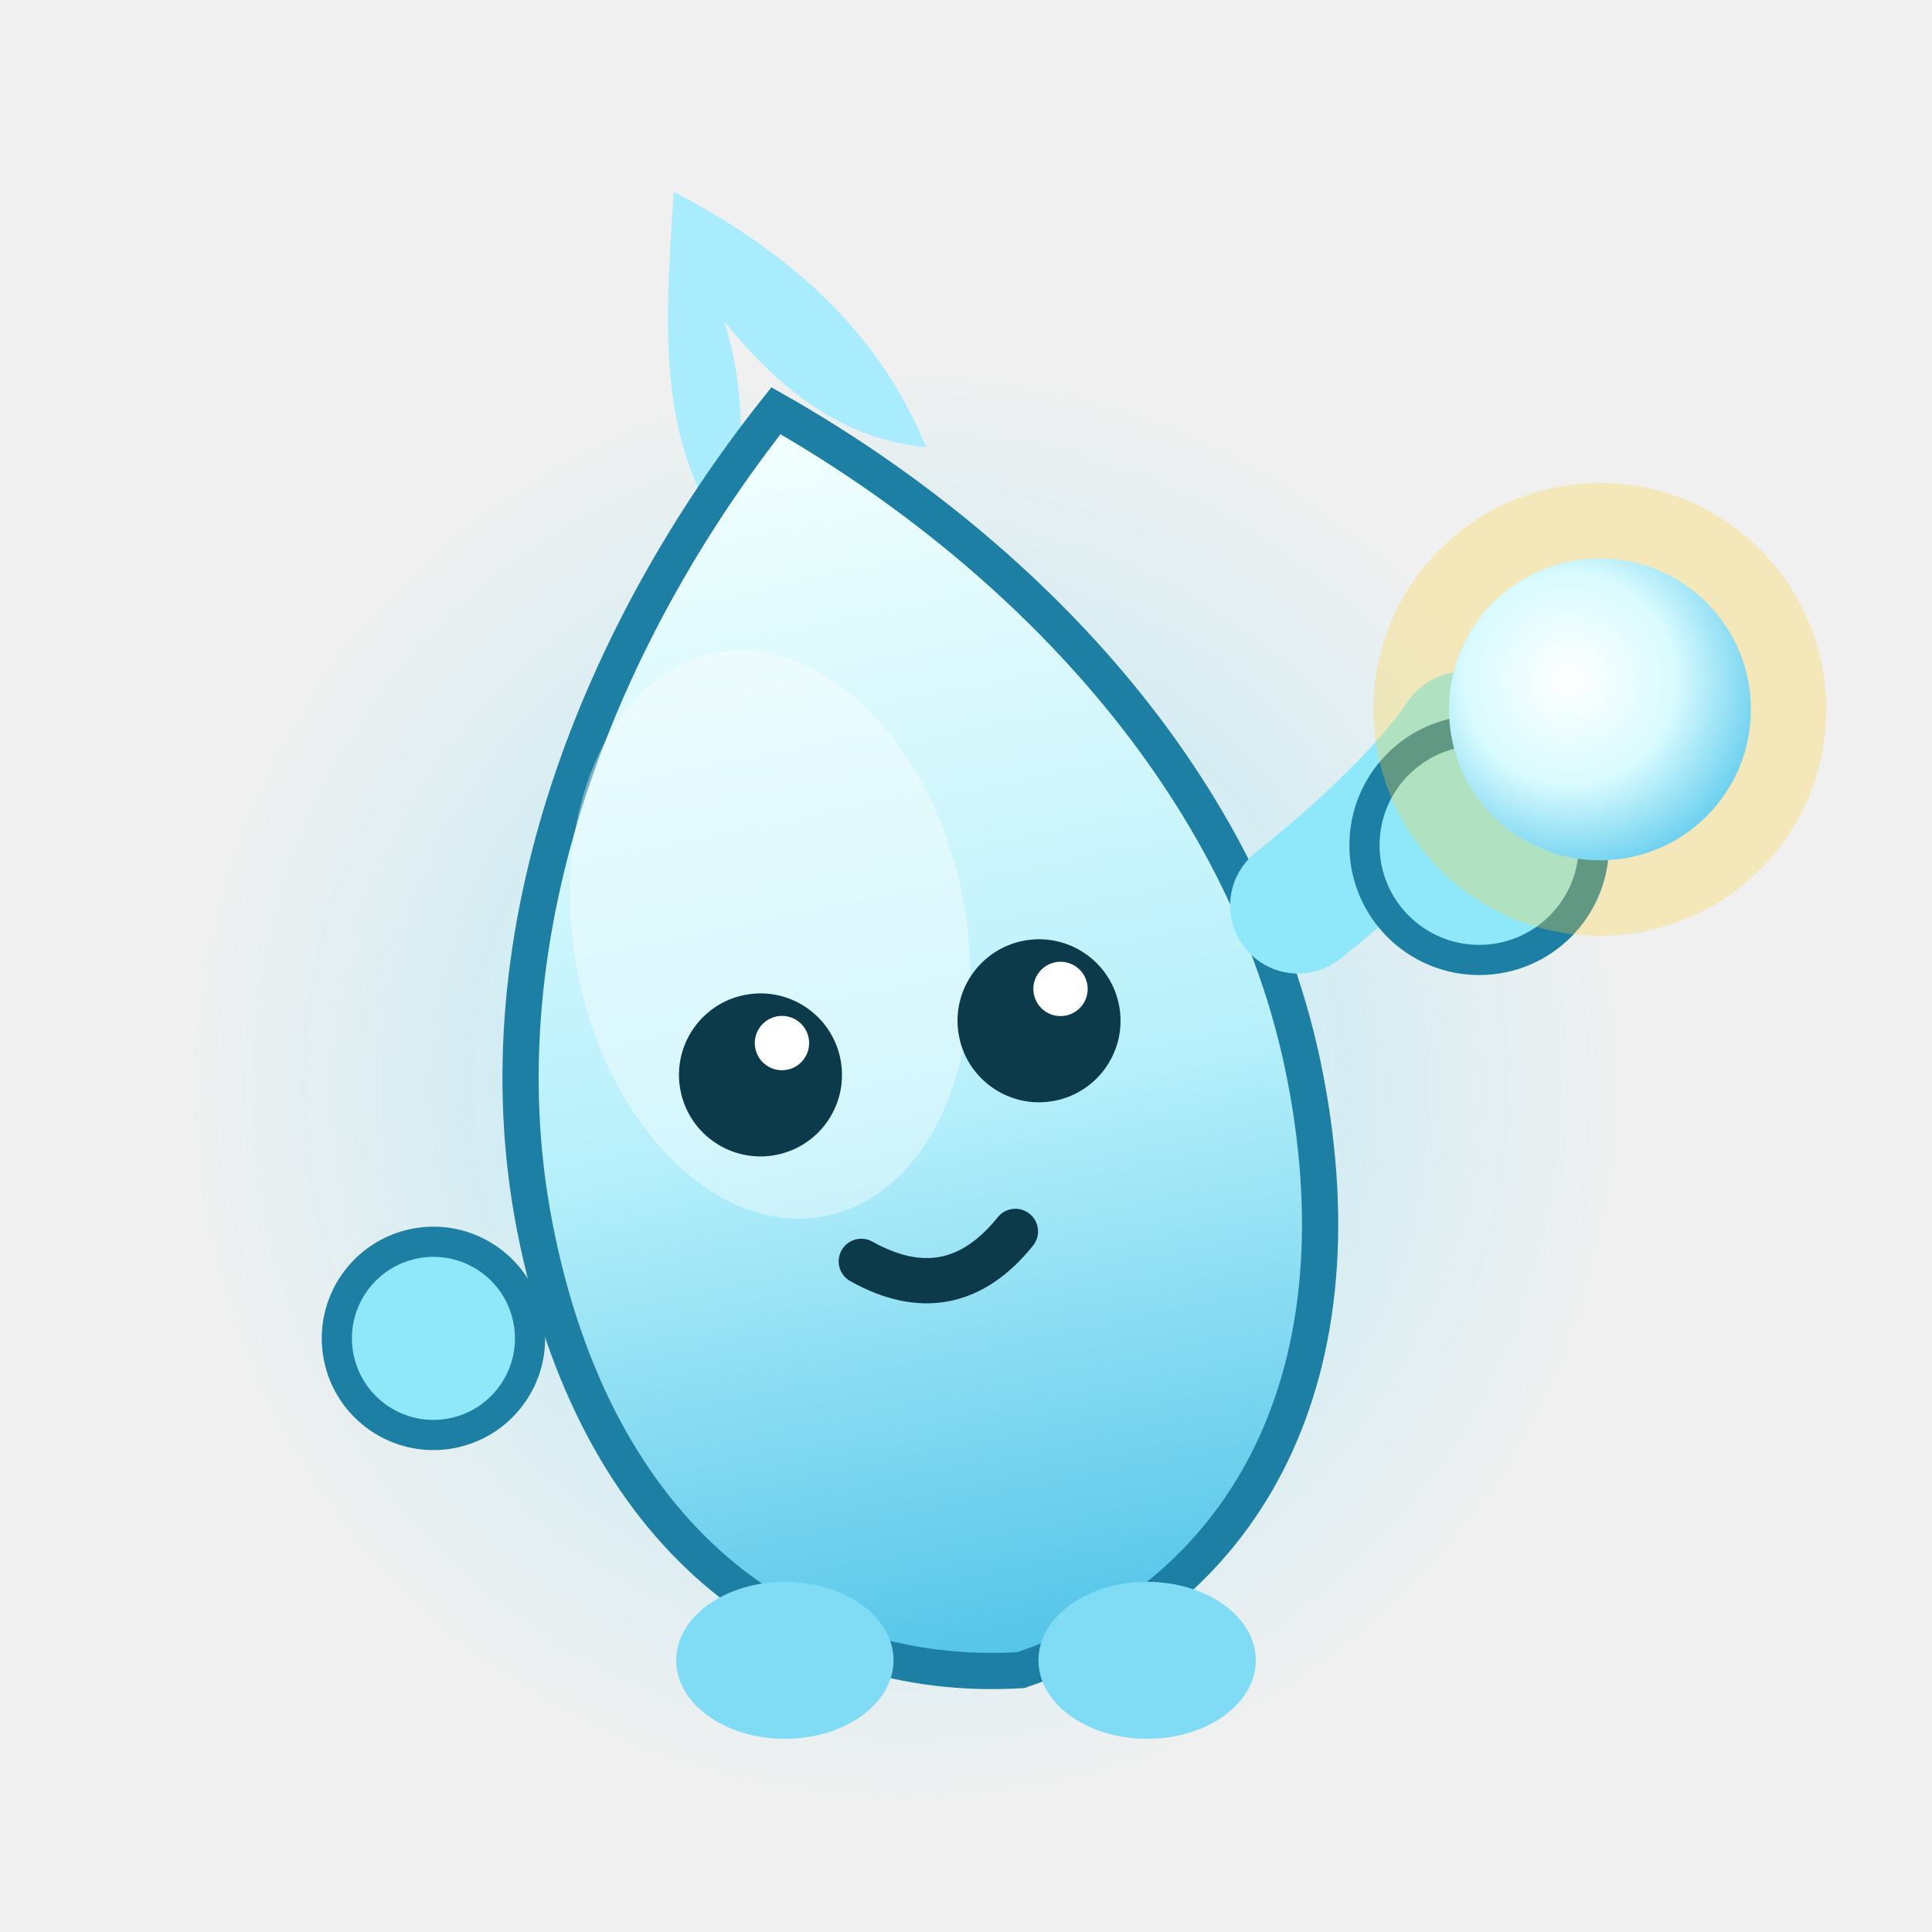
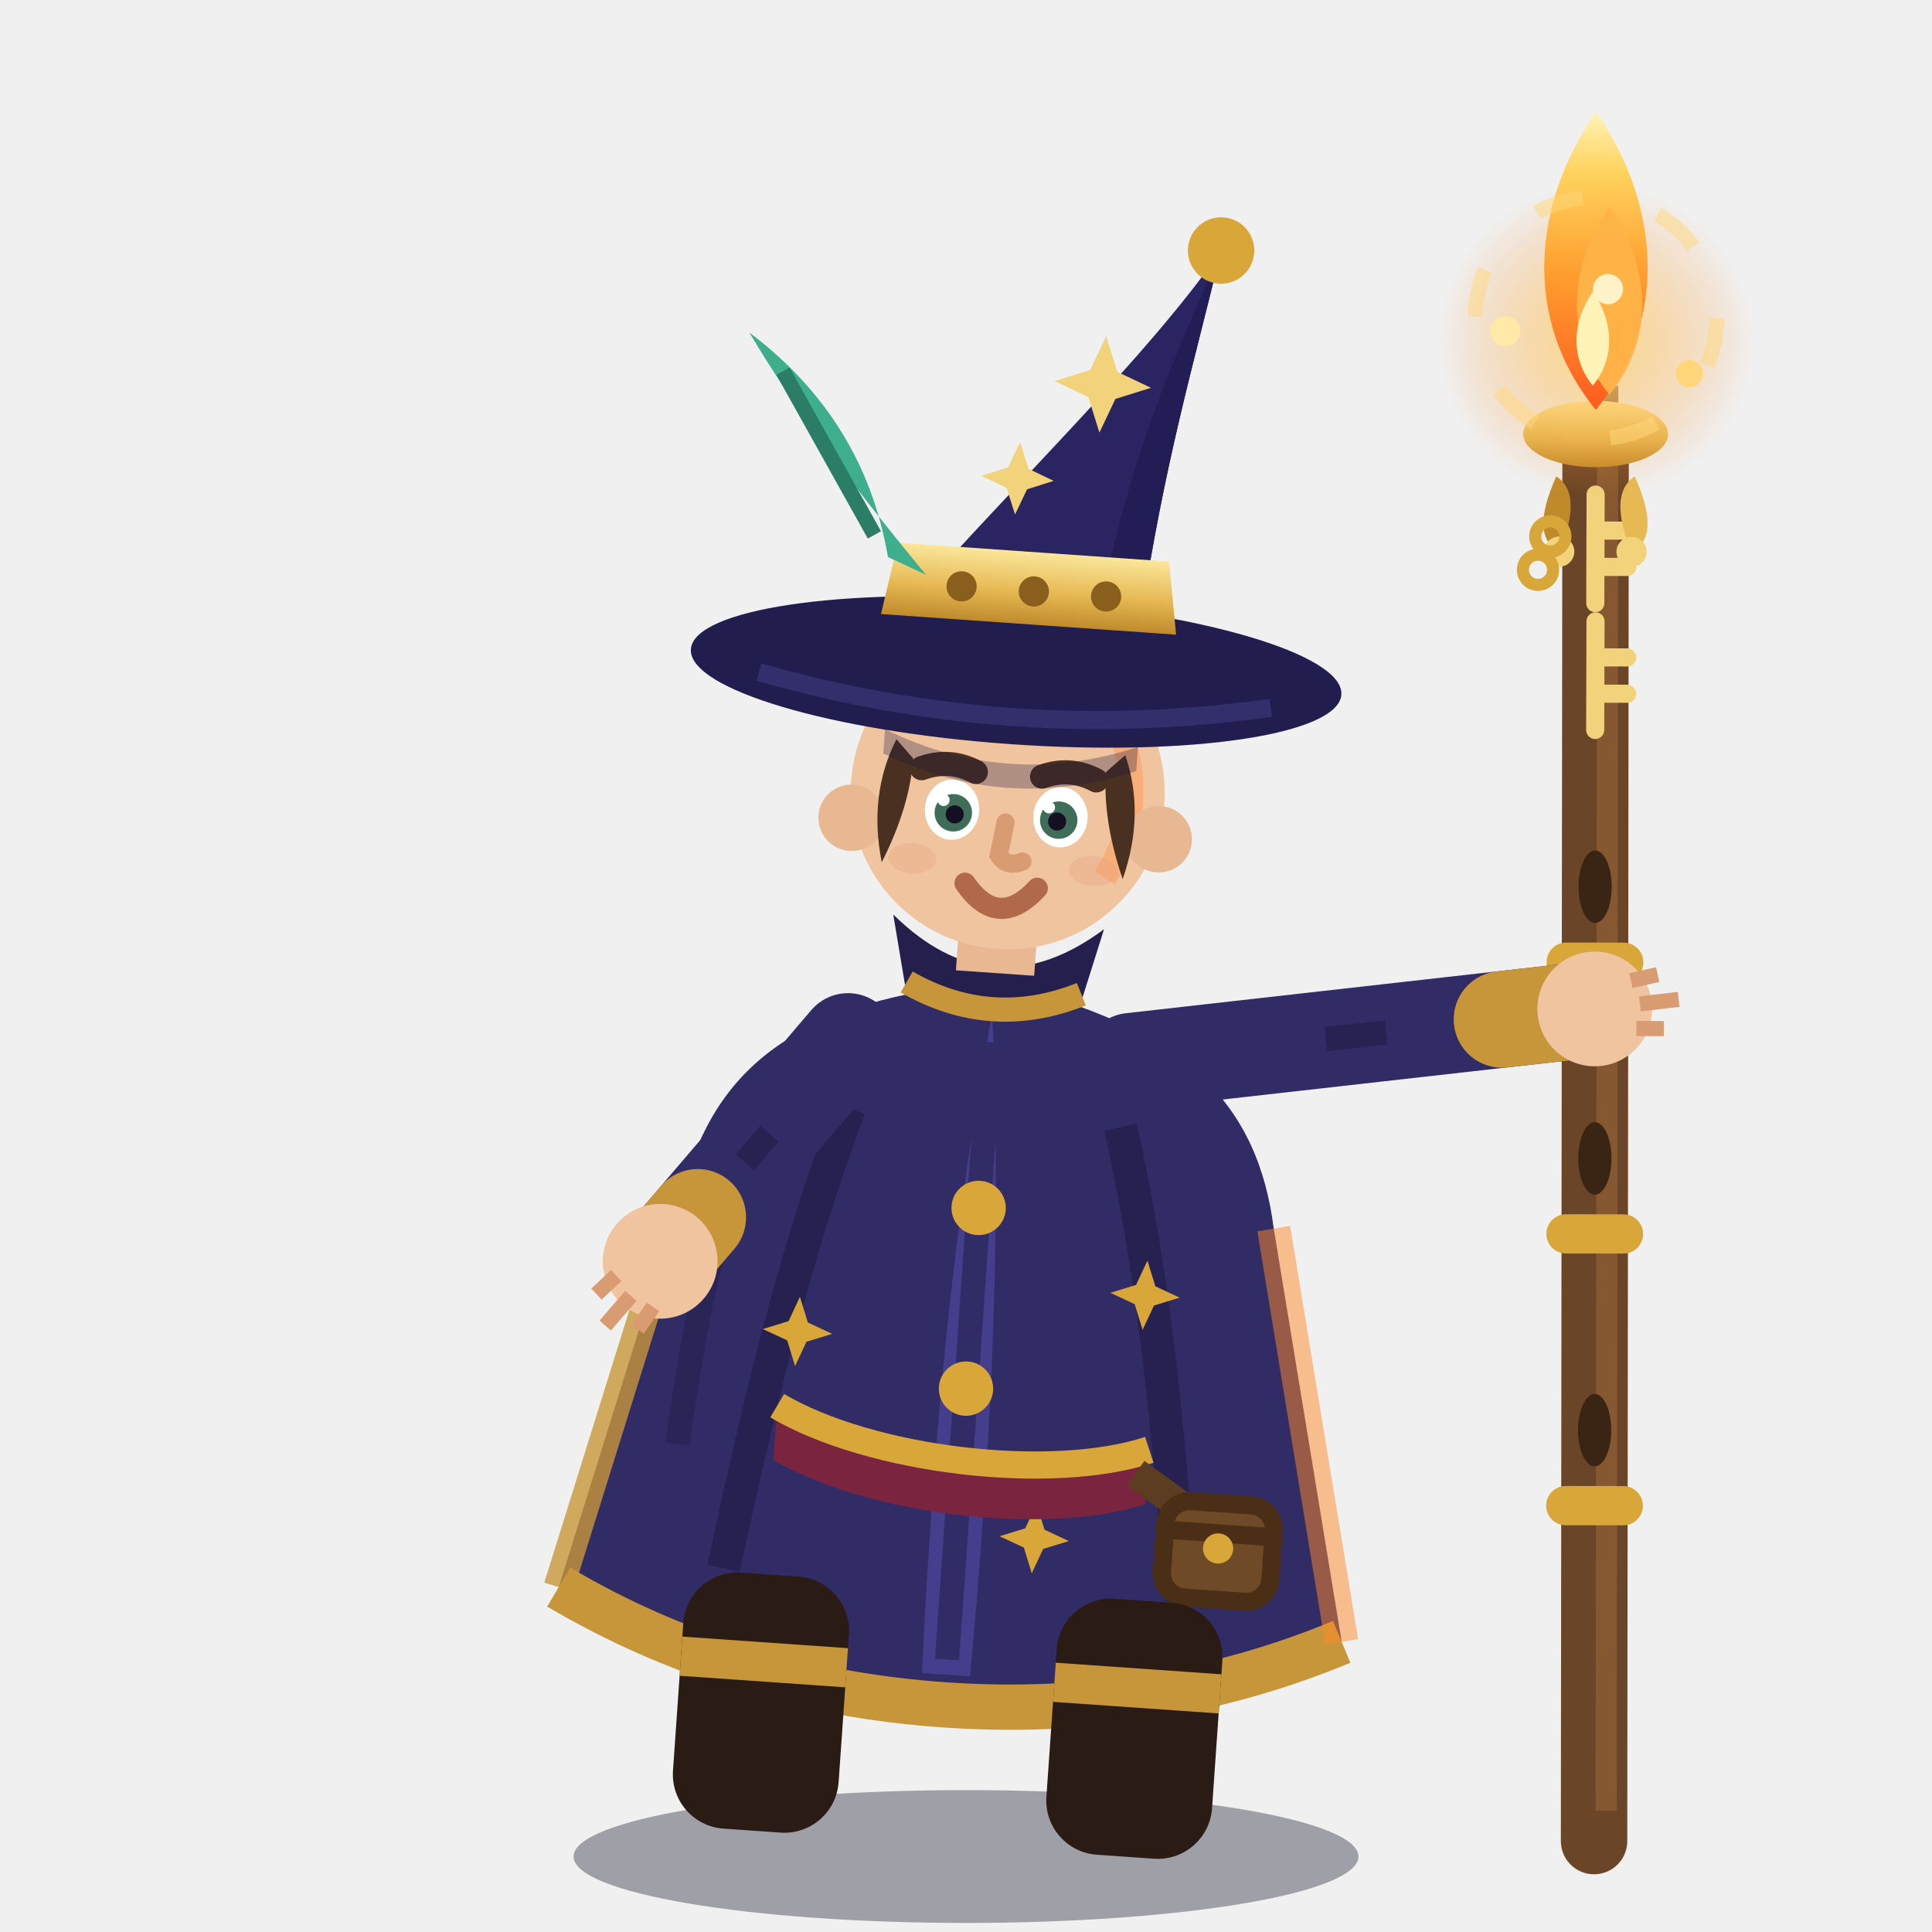
<svg xmlns="http://www.w3.org/2000/svg" viewBox="0 0 64 64">
  <defs>
-     <radialGradient id="glow" cx="0.5" cy="0.5" r="0.5">
-       <stop offset="0" stop-color="#d8fbff" stop-opacity="0.6" />
-       <stop offset="0.55" stop-color="#7fe3ff" stop-opacity="0.26" />
-       <stop offset="1" stop-color="#7fe3ff" stop-opacity="0" />
+     <radialGradient id="glowG">
+       <stop offset="0" stop-color="#ffdf8a" stop-opacity="0.85" />
+       <stop offset="0.5" stop-color="#ffb347" stop-opacity="0.35" />
+       <stop offset="1" stop-color="#ff8a2a" stop-opacity="0" />
    </radialGradient>
-     <linearGradient id="bodyG" x1="0" y1="0" x2="0" y2="1">
-       <stop offset="0" stop-color="#f4fffe" />
-       <stop offset="0.55" stop-color="#b7f0fb" />
-       <stop offset="1" stop-color="#52c4e8" />
+     <linearGradient id="flameG" x1="0" y1="1" x2="0" y2="0">
+       <stop offset="0" stop-color="#ff5a1f" />
+       <stop offset="0.45" stop-color="#ff9d2e" />
+       <stop offset="0.8" stop-color="#ffd35e" />
+       <stop offset="1" stop-color="#fff3b8" />
    </linearGradient>
-     <radialGradient id="punch" cx="0.4" cy="0.4" r="0.7">
-       <stop offset="0" stop-color="#ffffff" />
-       <stop offset="0.5" stop-color="#d9fbff" />
-       <stop offset="1" stop-color="#57c8ec" />
-     </radialGradient>
+     <linearGradient id="goldG" x1="0" y1="0" x2="0" y2="1">
+       <stop offset="0" stop-color="#fbe69a" />
+       <stop offset="0.55" stop-color="#e6b954" />
+       <stop offset="1" stop-color="#c08a2b" />
+     </linearGradient>
  </defs>
-   <circle cx="30" cy="36" r="24" fill="url(#glow)" />
-   <g transform="rotate(-11 32 46) translate(0,1)">
-     <g transform="rotate(-14 32 12)">
-       <path d="M32 4 C29.5 8.5 28 11.5 28.8 15.5 C30.6 12.6 31.4 10.8 31.7 8.6 C32.4 11.4 33.6 13.8 36 15.2 C36.2 11 34.6 7.4 32 4 Z" fill="#a5ecff" opacity="0.95" />
+   <ellipse cx="32" cy="61.5" rx="13" ry="2.2" fill="#0a0820" opacity="0.35" />
+   <g transform="rotate(4 32 46)">
+     <path d="M32 32.5 C25.5 33.5 23 36 22.2 40 L19 53.5 Q25 56.5 32 56.5 Q39 56.5 45 53.5 L41.8 40 C41 36 38.5 33.5 32 32.5 Z" fill="#322c66" />
+     <path d="M27.5 37 C26 42 25.2 47 24.4 52.5" stroke="#241f4d" stroke-width="1.1" fill="none" opacity="0.85" />
+     <path d="M36.5 37 C38 42 38.8 47 39.6 52.5" stroke="#241f4d" stroke-width="1.1" fill="none" opacity="0.85" />
+     <path d="M23.4 41.5 Q22.8 45 22.6 48.5" stroke="#241f4d" stroke-width="0.8" fill="none" opacity="0.6" />
+     <path d="M19 53.5 Q25 56.5 32 56.5 Q39 56.5 45 53.5" stroke="#c8963a" stroke-width="1.5" fill="none" />
+     <path d="M22.2 40 L19 53.5" stroke="#c8963a" stroke-width="1" fill="none" opacity="0.8" />
+     <path d="M41.8 40 L45 53.5" stroke="#ff8a2a" stroke-width="1.1" fill="none" opacity="0.5" />
+     <path d="M26.3 43.35 L26.62 44.18 L27.45 44.5 L26.62 44.82 L26.3 45.65 L25.98 44.82 L25.15 44.5 L25.98 44.18 Z" fill="#d9a63a" />
+     <path d="M37.7 41.35 L38.02 42.18 L38.85 42.5 L38.02 42.82 L37.7 43.65 L37.38 42.82 L36.55 42.5 L37.38 42.18 Z" fill="#d9a63a" />
+     <path d="M34.6 49.65 L34.92 50.48 L35.75 50.8 L34.92 51.12 L34.6 51.95 L34.28 51.12 L33.45 50.8 L34.28 50.48 Z" fill="#d9a63a" />
+     <path d="M32 33.5 C31.3 40 31 46 31.2 55.5 L32.8 55.5 C33 46 32.7 40 32 33.5 Z" fill="#453e8c" />
+     <line x1="32" y1="34.5" x2="32" y2="55" stroke="#322c66" stroke-width="0.8" />
+     <circle cx="32" cy="40" r="0.9" fill="#d9a63a" />
+     <circle cx="32" cy="46" r="0.9" fill="#d9a63a" />
+     <path d="M25.8 47 C29 48.6 35 48.9 38.2 47.6 L38.2 49.4 C35 50.7 29 50.4 25.8 48.8 Z" fill="#7a2440" />
+     <path d="M25.8 47 C29 48.6 35 48.9 38.2 47.6" stroke="#d9a63a" stroke-width="0.9" fill="none" />
+     <line x1="37.8" y1="48.4" x2="39.4" y2="49.4" stroke="#5d3d22" stroke-width="1" />
+     <rect x="38.9" y="49.2" width="3.6" height="3.2" rx="0.8" fill="#6e4a26" stroke="#4a2f16" stroke-width="0.6" />
+     <line x1="38.9" y1="50.2" x2="42.5" y2="50.2" stroke="#4a2f16" stroke-width="0.6" />
+     <circle cx="40.7" cy="50.7" r="0.5" fill="#d9a63a" />
+     <rect x="23.2" y="52.6" width="5.5" height="8.5" rx="1.8" fill="#2a1c14" />
+     <line x1="23.2" y1="55.5" x2="28.7" y2="55.5" stroke="#c8963a" stroke-width="1.3" />
+     <rect x="35.6" y="52.6" width="5.5" height="8.5" rx="1.8" fill="#2a1c14" />
+     <line x1="35.6" y1="55.5" x2="41.1" y2="55.5" stroke="#c8963a" stroke-width="1.3" />
+     <path d="M28.5 30.5 Q32 33.5 35.5 30.5 L34.9 33 Q32 34.5 29.1 33 Z" fill="#241f4d" />
+     <path d="M29.1 32.7 Q32 34.1 34.9 32.7" stroke="#c8963a" stroke-width="0.8" fill="none" />
+     <rect x="30.7" y="29.6" width="2.6" height="2.6" fill="#e8b892" />
+     <circle cx="32" cy="26.2" r="5.2" fill="#f0c49e" />
+     <path d="M35.4 23.6 A5.2 5.2 0 0 1 35.4 28.8" stroke="#ff9d5a" stroke-width="0.8" fill="none" opacity="0.55" />
+     <circle cx="26.9" cy="27.4" r="1.1" fill="#e8b892" />
+     <circle cx="37.1" cy="27.4" r="1.1" fill="#e8b892" />
+     <path d="M28.2 24.7 Q27.4 26.6 28 28.8 Q28.8 26.9 28.8 25.3 Z" fill="#4a3020" />
+     <path d="M35.8 24.7 Q36.6 26.6 36 28.8 Q35.2 26.9 35.2 25.3 Z" fill="#4a3020" />
+     <path d="M29.1 25.6 Q30 25.2 30.9 25.6" stroke="#4a3020" stroke-width="0.8" fill="none" stroke-linecap="round" />
+     <path d="M33.1 25.6 Q34 25.2 34.9 25.6" stroke="#4a3020" stroke-width="0.8" fill="none" stroke-linecap="round" />
+     <ellipse cx="30.2" cy="26.9" rx="0.9" ry="1" fill="#ffffff" />
+     <ellipse cx="33.8" cy="26.9" rx="0.9" ry="1" fill="#ffffff" />
+     <circle cx="30.25" cy="27" r="0.62" fill="#3f6d5a" />
+     <circle cx="33.75" cy="27" r="0.62" fill="#3f6d5a" />
+     <circle cx="30.3" cy="27.05" r="0.3" fill="#141021" />
+     <circle cx="33.7" cy="27.05" r="0.3" fill="#141021" />
+     <circle cx="29.9" cy="26.6" r="0.2" fill="#ffffff" />
+     <circle cx="33.4" cy="26.6" r="0.2" fill="#ffffff" />
+     <path d="M32 27.2 L31.85 28.3 Q32.15 28.7 32.65 28.45" stroke="#d99b72" stroke-width="0.6" fill="none" stroke-linecap="round" />
+     <path d="M30.8 29.3 Q32 30.8 33.2 29.3" stroke="#b06a4a" stroke-width="0.7" fill="none" stroke-linecap="round" />
+     <ellipse cx="29" cy="28.6" rx="0.8" ry="0.5" fill="#e8a585" opacity="0.4" />
+     <ellipse cx="35" cy="28.6" rx="0.8" ry="0.5" fill="#e8a585" opacity="0.4" />
+     <path d="M27.8 24.4 Q32 26.1 36.2 24.4 L36.2 25.2 Q32 26.9 27.8 25.2 Z" fill="#1a1540" opacity="0.3" />
+     <ellipse cx="32" cy="22.2" rx="10.8" ry="2.4" fill="#221d4f" />
+     <path d="M23.5 22.8 Q32 24.6 40.5 22.8" stroke="#3a3478" stroke-width="0.6" fill="none" opacity="0.7" />
+     <path d="M37.8 7.8 C35.6 11.5 31.5 16 28.3 20.2 L36 20.2 C36.4 15 37.2 11.4 37.8 7.8 Z" fill="#2a2463" />
+     <path d="M37.8 7.8 C37.2 11.4 36.4 15 36 20.2 L34.6 20.2 C35.2 14.8 36.6 11.2 37.8 7.8 Z" fill="#221d55" />
+     <path d="M27.8 18.2 L36.8 18.2 L37.2 20.6 L27.4 20.6 Z" fill="url(#goldG)" />
+     <circle cx="30" cy="19.5" r="0.5" fill="#8a5f1d" />
+     <circle cx="32.4" cy="19.5" r="0.5" fill="#8a5f1d" />
+     <circle cx="34.8" cy="19.5" r="0.5" fill="#8a5f1d" />
+     <path d="M34.2 10.9 L34.65 12.05 L35.8 12.5 L34.65 12.95 L34.2 14.1 L33.75 12.95 L32.6 12.5 L33.75 12.05 Z" fill="#f2d27a" />
+     <path d="M31.6 14.6 L31.94 15.46 L32.8 15.8 L31.94 16.14 L31.6 17 L31.26 16.14 L30.4 15.8 L31.26 15.46 Z" fill="#f2d27a" />
+     <path d="M28.8 19.2 Q24.6 14.8 22.4 11.6 Q26.4 14.2 27.5 18.7 Z" fill="#3fae8c" />
+     <line x1="27" y1="18" x2="23.6" y2="12.8" stroke="#2b7d66" stroke-width="0.5" />
+     <circle cx="37.8" cy="7.8" r="1.1" fill="#d9a63a" />
+     <line x1="27.3" y1="34.8" x2="21.6" y2="42.5" stroke="#322c66" stroke-width="3.2" stroke-linecap="round" />
+     <line x1="24.91" y1="38.03" x2="24.17" y2="39.03" stroke="#241f4d" stroke-width="0.8" opacity="0.8" />
+     <line x1="22.74" y1="40.96" x2="21.94" y2="42.04" stroke="#c8963a" stroke-width="3.2" stroke-linecap="round" />
+     <circle cx="21.6" cy="42.5" r="1.9" fill="#f0c49e" />
+     <path d="M20.18 43.07 L19.57 43.73 M20.71 43.71 L19.93 44.75 M21.47 44.02 L21.01 44.8" stroke="#d99b72" stroke-width="0.5" fill="none" />
+     <line x1="53.8" y1="59.5" x2="50.6" y2="13" stroke="#6b4527" stroke-width="2.2" stroke-linecap="round" />
+     <line x1="54.13" y1="58.47" x2="50.89" y2="11.38" stroke="#8a5c33" stroke-width="0.7" opacity="0.85" />
+     <path d="M50.98 18.59 L50.74 15 M50.9 17.39 L51.95 17.32 M50.82 16.19 L51.87 16.12" stroke="#f2d27a" stroke-width="0.6" fill="none" stroke-linecap="round" />
+     <path d="M51.27 22.78 L51.03 19.19 M51.19 21.58 L52.24 21.51 M51.11 20.38 L52.16 20.31" stroke="#f2d27a" stroke-width="0.6" fill="none" stroke-linecap="round" />
+     <line x1="50.85" y1="30.52" x2="52.75" y2="30.39" stroke="#d9a63a" stroke-width="1.3" stroke-linecap="round" />
+     <line x1="51.47" y1="39.5" x2="53.37" y2="39.37" stroke="#d9a63a" stroke-width="1.3" stroke-linecap="round" />
+     <line x1="52.09" y1="48.48" x2="53.99" y2="48.35" stroke="#d9a63a" stroke-width="1.3" stroke-linecap="round" />
+     <ellipse cx="51.63" cy="27.96" rx="0.55" ry="1.2" transform="rotate(-3.94 51.63 27.96)" fill="#3a2414" />
+     <ellipse cx="52.25" cy="36.94" rx="0.55" ry="1.2" transform="rotate(-3.94 52.25 36.94)" fill="#3a2414" />
+     <ellipse cx="52.87" cy="45.92" rx="0.55" ry="1.2" transform="rotate(-3.94 52.87 45.92)" fill="#3a2414" />
+     <ellipse cx="50.6" cy="13" rx="2.4" ry="1.1" transform="rotate(-3.94 50.6 13)" fill="url(#goldG)" />
+     <path d="M51.99 14.31 Q53.03 16.24 52.06 16.81 Q51.14 14.97 51.99 14.31 Z" fill="#e6b954" />
+     <path d="M49.4 14.49 Q48.64 16.54 49.67 16.97 Q50.34 15.02 49.4 14.49 Z" fill="#c08a2b" />
+     <circle cx="52.06" cy="16.81" r="0.5" fill="#f2d27a" />
+     <circle cx="49.67" cy="16.97" r="0.5" fill="#f2d27a" />
+     <circle cx="49.34" cy="16.49" r="0.5" fill="none" stroke="#d9a63a" stroke-width="0.4" />
+     <circle cx="49.01" cy="17.62" r="0.5" fill="none" stroke="#d9a63a" stroke-width="0.4" />
+     <line x1="36.7" y1="34.8" x2="51.9" y2="32" stroke="#322c66" stroke-width="3.2" stroke-linecap="round" />
+     <line x1="43.08" y1="33.62" x2="45.06" y2="33.26" stroke="#241f4d" stroke-width="0.8" opacity="0.8" />
+     <line x1="48.86" y1="32.56" x2="50.99" y2="32.17" stroke="#c8963a" stroke-width="3.2" stroke-linecap="round" />
+     <circle cx="51.9" cy="32" r="1.9" fill="#f0c49e" />
+     <path d="M53.32 32.55 L54.23 32.49 M53.38 31.73 L54.65 31.49 M53.03 30.98 L53.9 30.72" stroke="#d99b72" stroke-width="0.5" fill="none" />
+     <g transform="translate(50.55 12.2) rotate(-3.94)">
+       <circle cx="0" cy="-2.28" r="5.2" fill="url(#glowG)" />
+       <path d="M0 0 C-2.47 -3.04 -2.09 -6.84 0 -9.88 C2.09 -6.84 2.47 -3.04 0 0 Z" fill="url(#flameG)" />
+       <path d="M0 0 C-1.56 -1.92 -1.32 -4.32 0 -6.24 C1.32 -4.32 1.56 -1.92 0 0 Z" transform="translate(0.45 -0.5)" fill="#ffb347" opacity="0.95" />
+       <path d="M0 0 C-0.78 -0.96 -0.66 -2.16 0 -3.12 C0.66 -2.16 0.78 -0.96 0 0 Z" transform="translate(-0.1 -0.8)" fill="#fff3b8" />
+       <circle cx="0" cy="-3.04" r="4" fill="none" stroke="#ffd77a" stroke-width="0.5" stroke-dasharray="1.6 2.6" opacity="0.5" />
+       <circle cx="-3" cy="-2.6" r="0.5" fill="#ffe9a8" />
+       <circle cx="3.1" cy="-1.2" r="0.45" fill="#ffd77a" />
+       <circle cx="0.4" cy="-4" r="0.5" fill="#fff2c9" />
    </g>
-     <path d="M32 12 C25 18 19 27 19 37 C19 47.5 24.5 53.5 32 54.5 C39.5 53.5 45 47.5 45 37 C45 27 39 18 32 12 Z" fill="url(#bodyG)" stroke="#1c7fa3" stroke-width="1.2" />
-     <ellipse cx="28.5" cy="29" rx="6.5" ry="9.5" fill="#ffffff" opacity="0.4" />
-     <circle cx="15" cy="40" r="3.2" fill="#8fe8fa" stroke="#1c7fa3" stroke-width="1" />
-     <circle cx="27.3" cy="33.5" r="2.7" fill="#0d3a4a" />
-     <circle cx="36.7" cy="33.5" r="2.7" fill="#0d3a4a" />
-     <circle cx="28.2" cy="32.6" r="0.9" fill="#ffffff" />
-     <circle cx="37.6" cy="32.6" r="0.9" fill="#ffffff" />
-     <path d="M29.4 40.2 Q32 42.4 34.6 40.2" stroke="#0d3a4a" stroke-width="1.5" fill="none" stroke-linecap="round" />
  </g>
-   <ellipse cx="26" cy="55" rx="3.6" ry="2.6" fill="#7fdcf4" />
-   <ellipse cx="38" cy="55" rx="3.6" ry="2.6" fill="#7fdcf4" />
-   <path d="M43 30 C45.5 28 47.5 26 48.5 24.5" stroke="#8fe8fa" stroke-width="4.5" fill="none" stroke-linecap="round" />
-   <circle cx="49" cy="28" r="3.8" fill="#8fe8fa" stroke="#1c7fa3" stroke-width="1" />
-   <circle cx="53" cy="23.5" r="7.5" fill="#ffd23c" opacity="0.3" />
-   <circle cx="53" cy="23.5" r="5" fill="url(#punch)" />
</svg>
